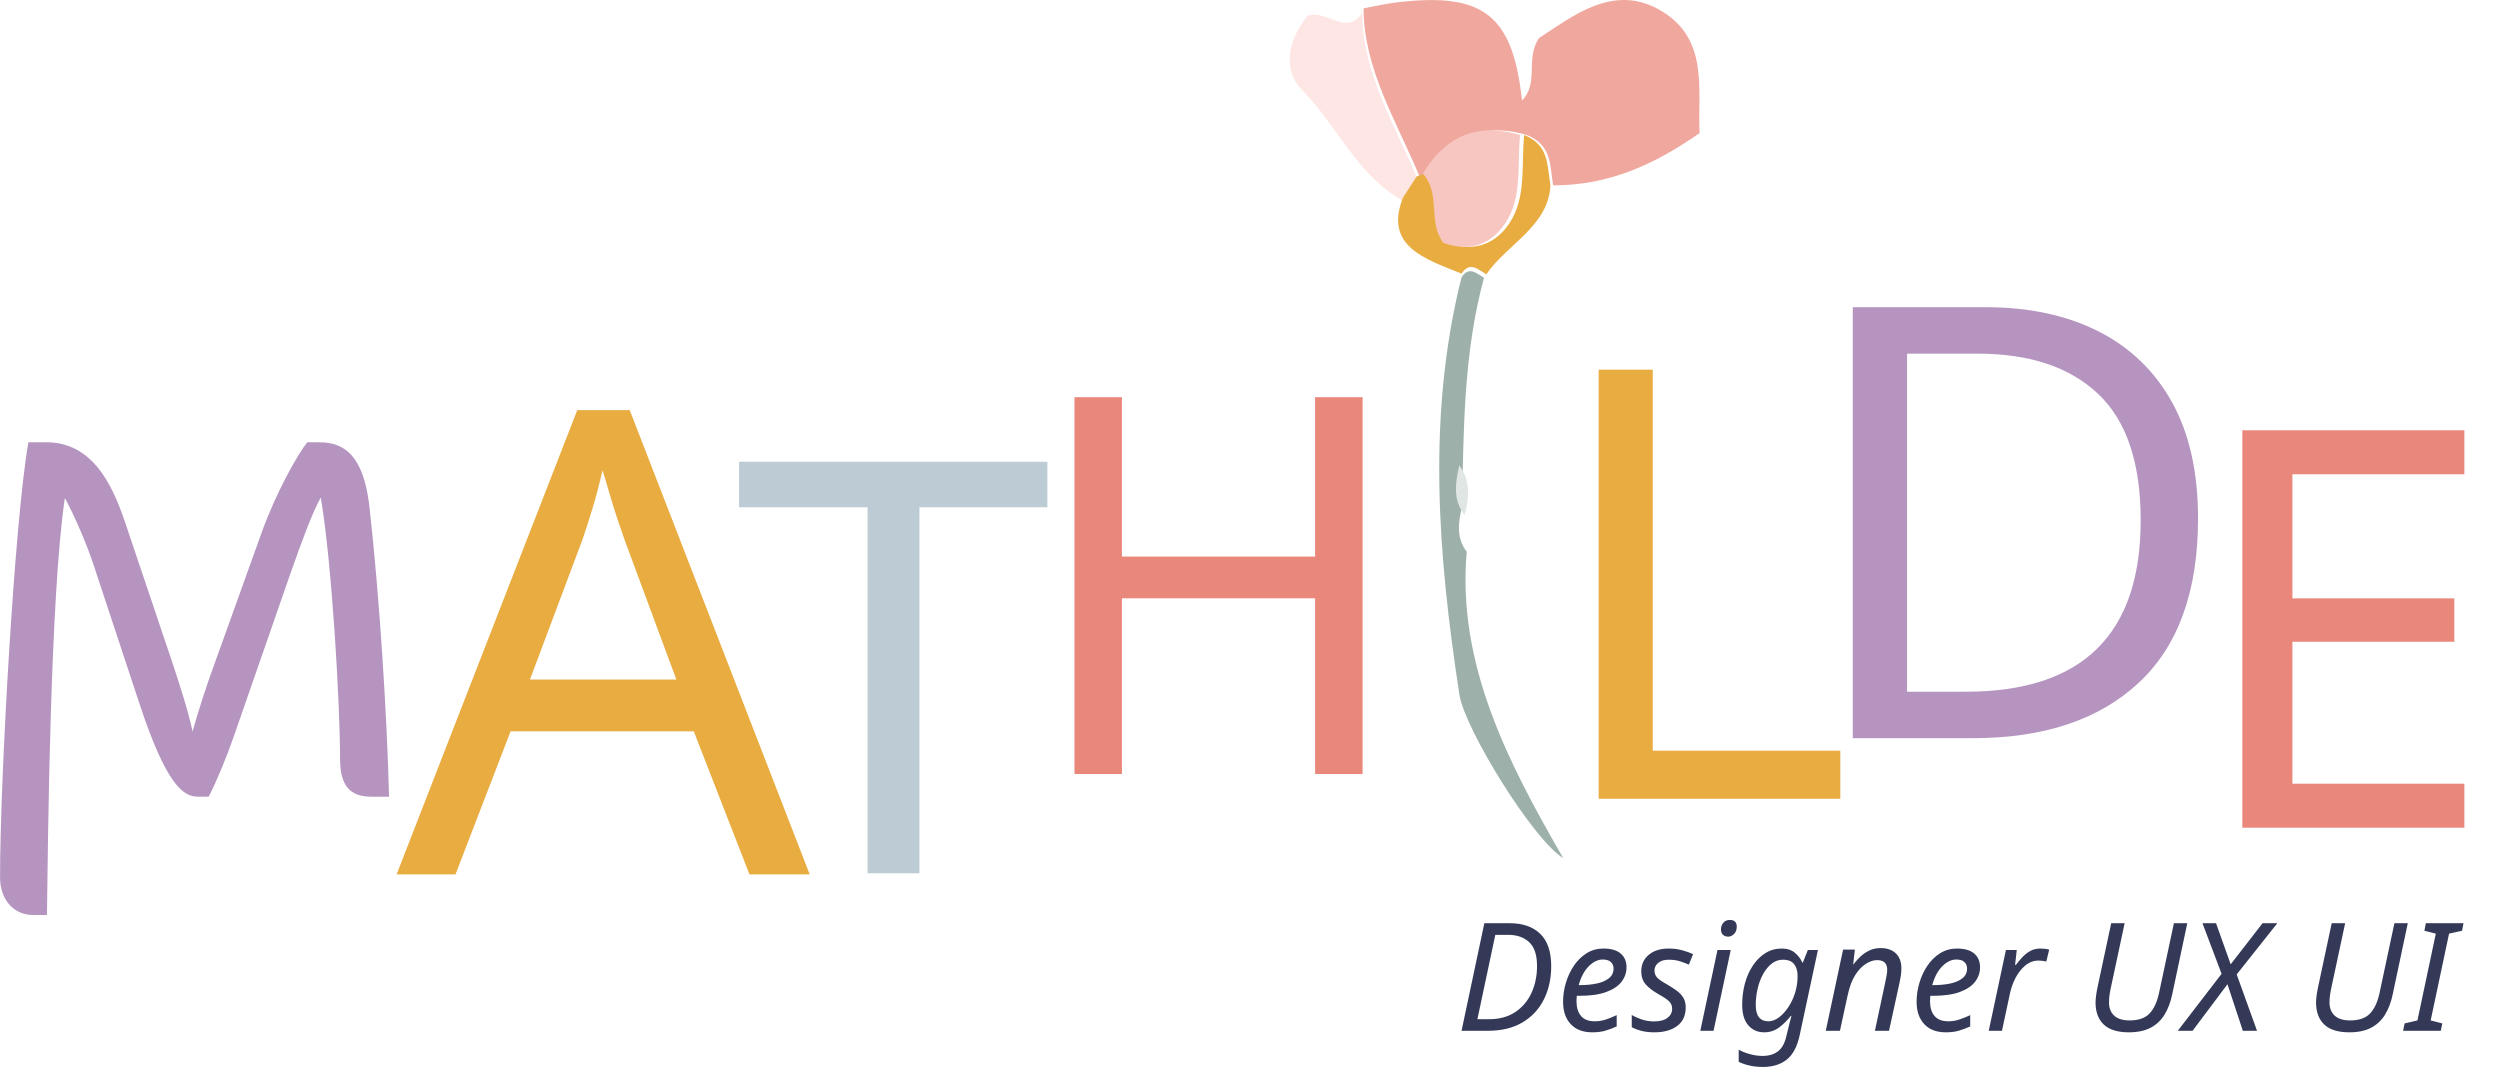
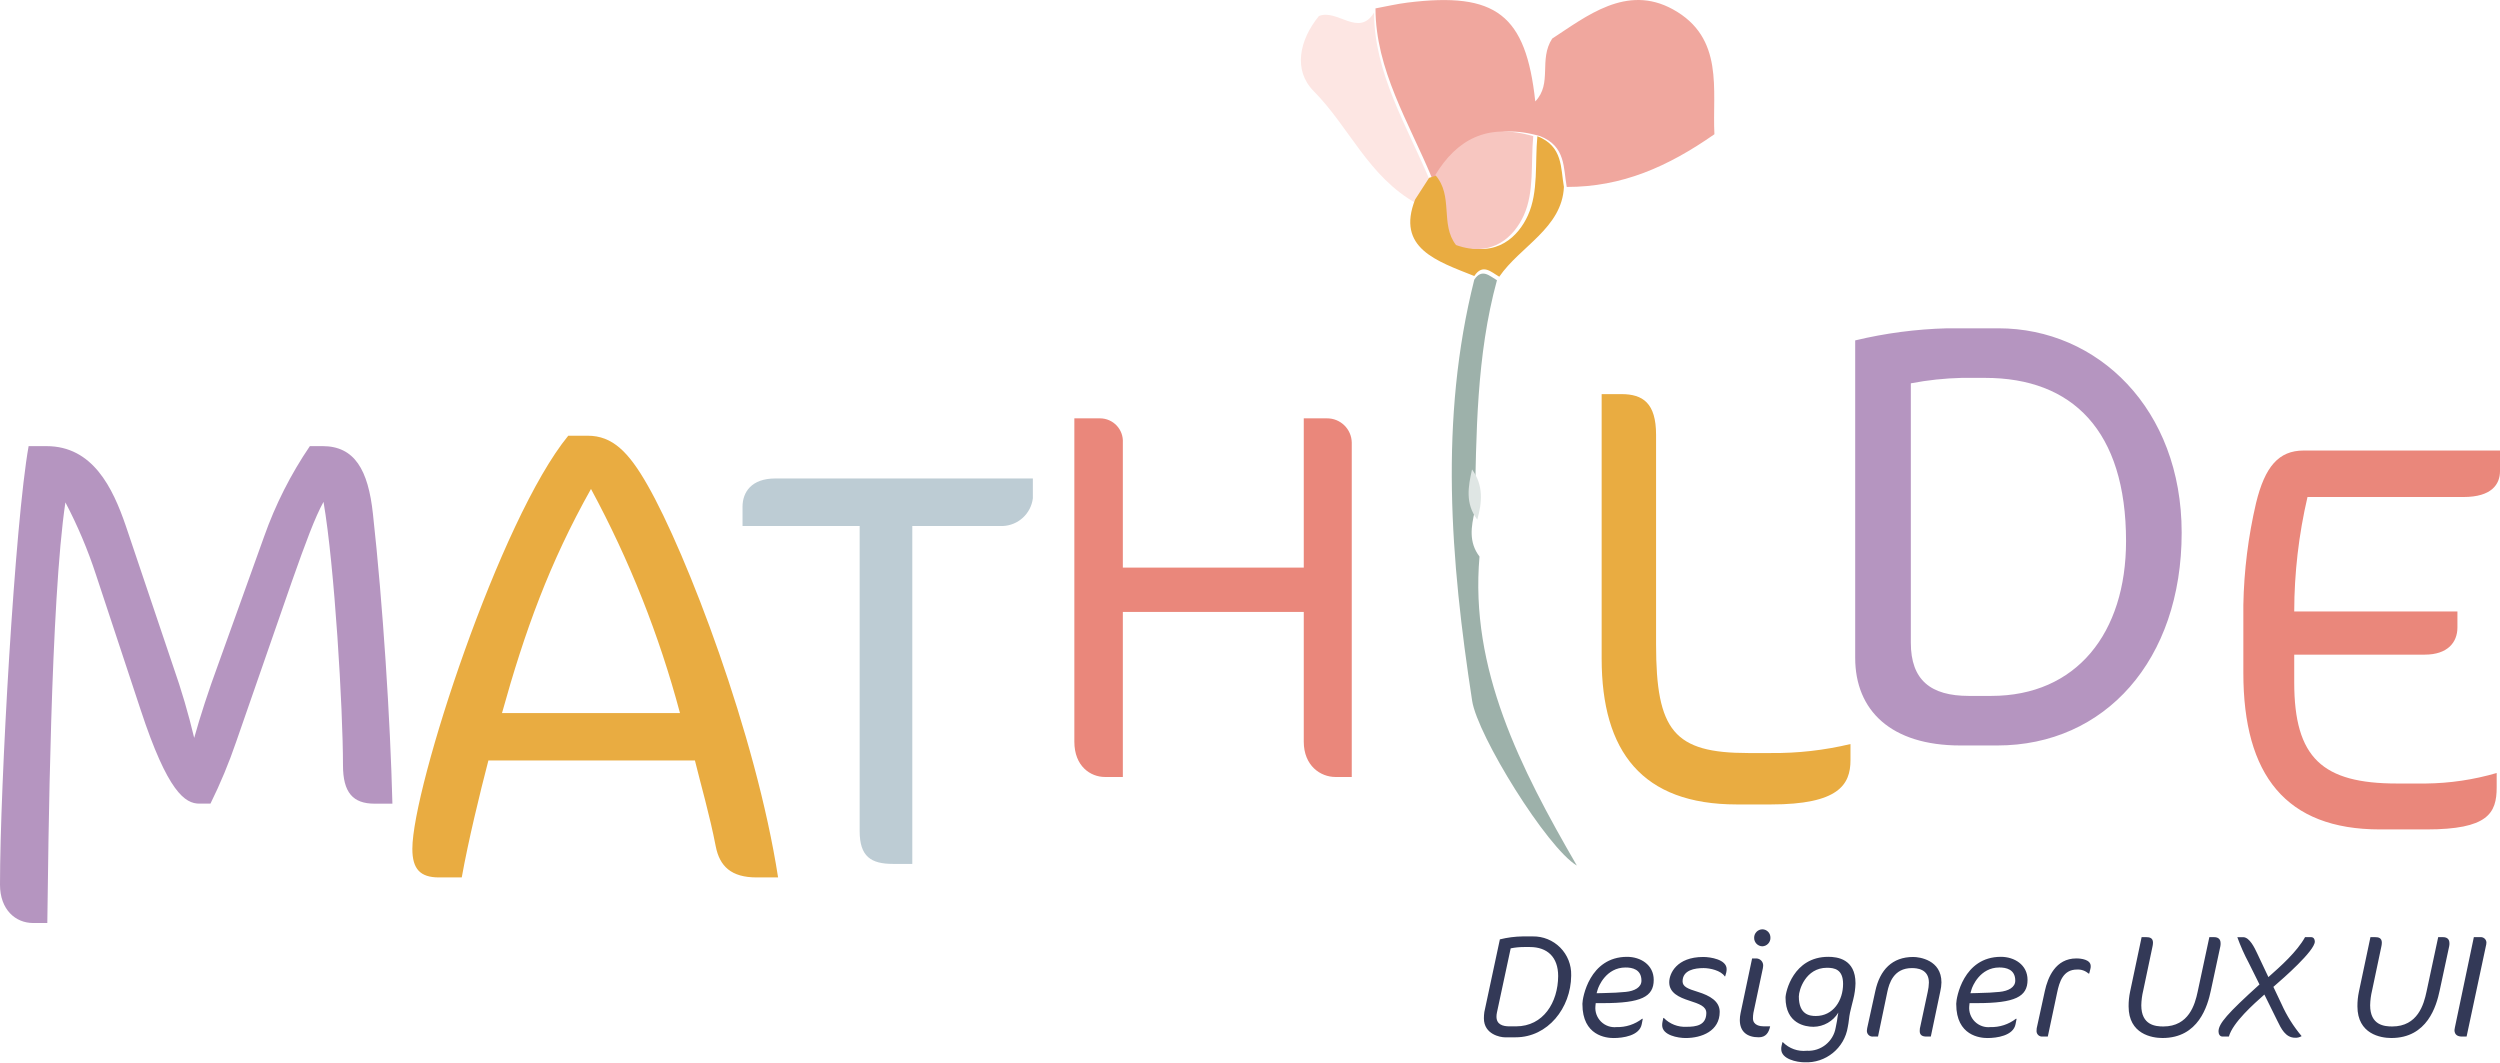
- <svg xmlns="http://www.w3.org/2000/svg" id="Calque_2" data-name="Calque 2" viewBox="0 0 584.24 250.82">
-   <defs>
-     <style>
-       .cls-1 {
-         fill: #333957;
-         font-family: CoconPro-LightIta, CoconPro;
-         font-size: 35.2px;
-         font-style: italic;
-       }
- 
-       .cls-1, .cls-2, .cls-3, .cls-4, .cls-5, .cls-6, .cls-7 {
-         font-weight: 300;
-       }
- 
-       .cls-2 {
-         font-size: 151.32px;
-       }
- 
-       .cls-2, .cls-8, .cls-6 {
-         fill: #e9ac41;
-       }
- 
-       .cls-2, .cls-3, .cls-4, .cls-5, .cls-6, .cls-7 {
-         font-family: CoconPro-Light, CoconPro;
-       }
- 
-       .cls-9 {
-         fill: #f7c6c0;
-       }
- 
-       .cls-10 {
-         fill: #f0a79e;
-       }
- 
-       .cls-11 {
-         fill: #fde6e3;
-       }
- 
-       .cls-12, .cls-7 {
-         fill: #b595c0;
-       }
- 
-       .cls-13 {
-         fill: #9db1aa;
-       }
- 
-       .cls-14 {
-         fill: #dfe6e4;
-       }
- 
-       .cls-3 {
-         font-size: 130.08px;
-       }
- 
-       .cls-3, .cls-4 {
-         fill: #ea877b;
-       }
- 
-       .cls-4 {
-         font-size: 123.32px;
-       }
- 
-       .cls-5 {
-         fill: #bdccd4;
-         font-size: 134.68px;
-       }
- 
-       .cls-6 {
-         font-size: 140.46px;
-       }
- 
-       .cls-7 {
-         font-size: 141.06px;
-       }
-     </style>
-   </defs>
-   <g id="Calque_1-2" data-name="Calque 1">
-     <g>
-       <path class="cls-10" d="m318.66,1.95c2.48-.46,4.94-1.04,7.44-1.35,20.51-2.53,27.41,2.77,29.59,22.9,4.03-4.2.73-9.66,3.92-14.56,7.89-5.14,17.2-12.68,27.94-6.79,12.04,6.6,9.11,18.79,9.64,28.95-10.78,7.53-21.4,12.23-34.22,12.21-.8-4.42-.19-9.41-6.15-11.76-10.77-3.17-17.78.9-22.7,9-.81.16-1.61.38-2.39.65-5.35-12.84-13.05-25.09-13.07-39.26Z" />
-       <path class="cls-13" d="m342.77,128.94c-2.28,26.04,9.45,48.97,22.55,71.59-6.93-4.12-23.02-30.13-24.26-38.18-5.01-32.6-7.65-65.19.5-97.57,1.8-2.69,3.52-.85,5.25.14-4.79,17.55-4.77,35.53-5.14,53.48-.82,3.59-1.46,7.18,1.1,10.54Z" />
-       <path class="cls-11" d="m318.34,2.91c.02,14.16,7.72,26.42,13.07,39.26-1.07,1.66-2.15,3.32-3.22,4.99-11.22-6.29-15.5-17.61-23.84-26.05-4.78-4.84-3.34-11.79,1.21-17.39,4.24-1.75,9.25,5.04,12.78-.81Z" />
-       <path class="cls-8" d="m327.87,46.19c1.07-1.66,2.15-3.32,3.22-4.99.78-.27,1.57-.49,2.39-.65,4.29,4.82,1.06,11.42,4.81,16.22,8.55,3.05,13.52-2.09,15.69-6.86,2.49-5.47,1.61-12.19,2.2-18.36,5.96,2.36,5.36,7.34,6.15,11.76-.44,9.54-10.16,13.76-14.98,20.79-1.91-1.09-3.81-3.13-5.79-.16-8.68-3.46-18.15-6.44-13.69-17.76Z" />
-       <path class="cls-14" d="m342.25,120.38c-2.82-3.71-2.11-7.66-1.21-11.63,2.7,3.72,2.34,7.65,1.21,11.63Z" />
-       <path class="cls-9" d="m355.22,31.55c-.59,6.17.29,12.89-2.2,18.36-2.17,4.77-7.15,9.92-15.69,6.86-3.75-4.8-.52-11.4-4.81-16.22,4.92-8.1,11.93-12.17,22.7-9Z" />
-     </g>
-     <text class="cls-1" transform="translate(340.12 240.89)">
-       <tspan x="0" y="0">Designer UX UI</tspan>
-     </text>
-     <path class="cls-12" d="m86.78,186.19c-4.99,0-7.31-2.56-7.31-8.89,0-13.03-1.95-46.17-4.51-61.03-1.95,3.53-4.14,9.38-7.31,18.39l-12.91,37.15c-1.71,4.99-4.14,10.84-5.97,14.37h-2.56c-3.29,0-7.31-2.56-13.64-21.8l-10.35-31.31c-1.83-5.73-4.75-12.42-7.06-16.69-3.41,22.78-3.95,79.79-4.19,97.45h-3.29c-4.02,0-7.67-3.04-7.67-8.89,0-22.9,3.46-83.93,6.63-101.59h4.14c10.72,0,15.35,9.62,18.39,18.52l10.96,32.52c1.83,5.48,4.02,12.3,4.87,16.57,1.34-4.87,3.41-11.21,5.48-16.81l10.72-29.84c3.29-9.14,8.28-18.03,10.6-20.95h2.92c7.43,0,10.6,5.48,11.69,15.71,2.31,20.95,4.02,47.75,4.51,67.12h-4.14Z" />
-     <text class="cls-7" transform="translate(419.3 172.51)">
-       <tspan x="0" y="0">D</tspan>
-     </text>
-     <text class="cls-3" transform="translate(511.4 193.43)">
-       <tspan x="0" y="0">E</tspan>
-     </text>
-     <text class="cls-2" transform="translate(92.68 204.35)">
-       <tspan x="0" y="0">A</tspan>
-     </text>
-     <text class="cls-5" transform="translate(171.37 204.08)">
-       <tspan x="0" y="0">T</tspan>
-     </text>
-     <text class="cls-4" transform="translate(239.13 180.88)">
-       <tspan x="0" y="0">H</tspan>
-     </text>
-     <text class="cls-6" transform="translate(359.98 186.67)">
-       <tspan x="0" y="0">L</tspan>
-     </text>
+ <svg xmlns="http://www.w3.org/2000/svg" id="Logo" width="388.697" height="165.165" viewBox="0 0 388.697 165.165">
+   <g id="Groupe_5" data-name="Groupe 5" transform="translate(202.26)">
+     <path id="Tracé_55" data-name="Tracé 55" d="M318.66,1.309c1.664-.309,3.315-.7,4.993-.906,13.765-1.7,18.4,1.859,19.858,15.369,2.7-2.819.49-6.483,2.631-9.771,5.3-3.45,11.543-8.51,18.751-4.557,8.08,4.429,6.114,12.61,6.47,19.429C364.128,25.926,357,29.08,348.4,29.067c-.537-2.966-.128-6.315-4.127-7.892-7.228-2.127-11.932.6-15.234,6.04a12.052,12.052,0,0,0-1.6.436c-3.59-8.617-8.758-16.838-8.772-26.348Z" transform="translate(-307.068 -0.001)" fill="#f0a79e" />
+     <path id="Tracé_56" data-name="Tracé 56" d="M340.656,107.379c-1.53,17.476,6.342,32.865,15.134,48.045-4.651-2.765-15.449-20.221-16.281-25.623-3.362-21.878-5.134-43.75.336-65.481,1.208-1.805,2.362-.57,3.523.094-3.215,11.778-3.2,23.845-3.45,35.891-.55,2.409-.98,4.819.738,7.074Z" transform="translate(-312.883 -20.845)" fill="#9db1aa" />
+     <path id="Tracé_57" data-name="Tracé 57" d="M312.764,2.91c.013,9.5,5.181,17.731,8.772,26.348-.718,1.114-1.443,2.228-2.161,3.349-7.53-4.221-10.4-11.818-16-17.483-3.208-3.248-2.242-7.912.812-11.671,2.846-1.174,6.208,3.382,8.577-.544Z" transform="translate(-301.387 -0.958)" fill="#fde6e3" />
+     <path id="Tracé_58" data-name="Tracé 58" d="M327.495,41.375c.718-1.114,1.443-2.228,2.161-3.349a11.779,11.779,0,0,1,1.6-.436c2.879,3.235.711,7.664,3.228,10.886,5.738,2.047,9.074-1.4,10.53-4.6,1.671-3.671,1.081-8.181,1.477-12.322,4,1.584,3.6,4.926,4.127,7.892-.3,6.4-6.819,9.235-10.053,13.953-1.282-.732-2.557-2.1-3.886-.107-5.825-2.322-12.181-4.322-9.188-11.919Z" transform="translate(-309.721 -10.377)" fill="#e9ac41" />
+     <path id="Tracé_59" data-name="Tracé 59" d="M341.59,116.555c-1.893-2.49-1.416-5.141-.812-7.805C342.59,111.247,342.348,113.884,341.59,116.555Z" transform="translate(-314.166 -35.767)" fill="#dfe6e4" />
+     <path id="Tracé_60" data-name="Tracé 60" d="M347.754,31.2c-.4,4.141.195,8.651-1.476,12.322-1.456,3.2-4.8,6.658-10.53,4.6-2.517-3.221-.349-7.651-3.228-10.886,3.3-5.436,8.006-8.168,15.234-6.04Z" transform="translate(-311.626 -10.023)" fill="#f7c6c0" />
+   </g>
+   <path id="Tracé_38613" data-name="Tracé 38613" d="M16.031-9.545a5.875,5.875,0,0,0-5.98-6.026H8.51a15.619,15.619,0,0,0-3.565.46L2.53-3.818a6.906,6.906,0,0,0-.069.989c0,2.507,2.6,2.944,3.22,2.944H7.406c4.991,0,8.579-4.554,8.625-9.568Zm-2.024.138c-.023,4.094-2.3,7.82-6.555,7.82H6.417c-.989,0-2-.276-2-1.5a2.91,2.91,0,0,1,.069-.644l2.139-9.982a10.36,10.36,0,0,1,2.07-.207h.92C12.305-13.915,14.007-12.374,14.007-9.407Zm14.858.6c0-2.369-2.07-3.588-4.14-3.588-5.865,0-6.946,6.417-6.946,7.268v.092C17.779-.115,21.5.23,22.632.23c1.426,0,4.025-.345,4.37-2.162l.161-.828h-.115a6.232,6.232,0,0,1-3.956,1.288A2.99,2.99,0,0,1,19.8-4.738a3.457,3.457,0,0,1,.046-.46h1.173C26.91-5.2,28.865-6.187,28.865-8.809Zm-1.909.115c0,1.035-1.058,1.61-2.438,1.748-.828.092-2.139.161-3.5.184l-1.035.023.161-.552c.138-.506,1.311-3.45,4.347-3.45C25.507-10.741,26.956-10.465,26.956-8.694ZM40.2-10.488c0-1.5-2.53-1.886-3.634-1.886-4.14,0-5.29,2.576-5.29,3.933,0,1.656,1.541,2.346,3.1,2.852s2.668.874,2.668,1.932c-.023,1.909-1.564,2.139-3.082,2.139A4.579,4.579,0,0,1,30.429-2.9H30.36l-.115.529a2.652,2.652,0,0,0-.069.6c0,1.587,2.484,2,3.657,2,2.507,0,5.29-1.1,5.29-4.071,0-1.656-1.541-2.53-3.381-3.1C34.155-7.429,33.35-7.751,33.35-8.6c.023-1.748,1.909-2.047,3.266-2.047.989,0,2.691.368,3.289,1.288h.069l.161-.575A2.268,2.268,0,0,0,40.2-10.488Zm6.762,8.9h-.989c-.529,0-1.679-.138-1.679-1.242a5.1,5.1,0,0,1,.069-.851l1.472-6.946a2.013,2.013,0,0,0,.046-.368,1.086,1.086,0,0,0-1.15-1.15H44.16l-1.794,8.51a5.324,5.324,0,0,0-.115,1.058c0,1.817,1.127,2.691,2.944,2.691C46.3.115,46.759-.621,46.966-1.587Zm.046-13.777a1.268,1.268,0,0,0-1.242-1.311,1.306,1.306,0,0,0-1.288,1.311,1.307,1.307,0,0,0,1.265,1.334A1.307,1.307,0,0,0,47.012-15.364ZM60.237-8.28c0-3.795-2.852-4.117-4.232-4.117-5.451,0-6.647,5.474-6.647,6.348,0,4.048,3.059,4.531,4.347,4.531a4.6,4.6,0,0,0,3.864-2.208c-.092.437-.161.92-.207,1.288-.023.184-.138.736-.207,1.058A4.314,4.314,0,0,1,52.67,2.208,4.547,4.547,0,0,1,48.944.874h-.069l-.138.6a1.722,1.722,0,0,0-.046.483C48.691,3.519,51.152,4,52.279,4a6.507,6.507,0,0,0,6.762-5.5c.161-.713.184-1.518.345-2.231.115-.552.368-1.472.506-2.07A11.152,11.152,0,0,0,60.237-8.28Zm-1.932.092c0,2.6-1.541,4.991-4.232,4.991-.943,0-2.645-.184-2.645-3.036,0-1.012,1.058-4.462,4.37-4.462C56.948-10.695,58.305-10.465,58.305-8.188ZM73.6-8.418c0-3.5-3.427-3.956-4.393-3.956-3.266,0-5.175,2-5.888,5.29L62.054-1.311a2.013,2.013,0,0,0-.046.368A.883.883,0,0,0,63,0h.736l1.449-6.946c.276-1.311.966-3.7,3.818-3.7.759,0,2.645.115,2.645,2.254a7.127,7.127,0,0,1-.184,1.449l-1.219,5.7a2.231,2.231,0,0,0-.023.391c0,.667.46.851,1.035.851h.69l1.472-7.015A6.675,6.675,0,0,0,73.6-8.418Zm13.386-.391c0-2.369-2.07-3.588-4.14-3.588C76.981-12.4,75.9-5.98,75.9-5.129v.092C75.9-.115,79.626.23,80.753.23c1.426,0,4.025-.345,4.37-2.162l.161-.828h-.115a6.232,6.232,0,0,1-3.956,1.288,2.99,2.99,0,0,1-3.289-3.266,3.456,3.456,0,0,1,.046-.46h1.173C85.031-5.2,86.986-6.187,86.986-8.809Zm-1.909.115c0,1.035-1.058,1.61-2.438,1.748-.828.092-2.139.161-3.5.184l-1.035.023.161-.552c.138-.506,1.311-3.45,4.347-3.45C83.628-10.741,85.077-10.465,85.077-8.694Zm11.73-2.254c0-1.035-1.5-1.2-2.231-1.2-3.243,0-4.439,2.944-4.9,5.06l-1.265,5.8a1.741,1.741,0,0,0-.023.345.853.853,0,0,0,.92.943h.828l1.449-6.831c.345-1.656.92-3.588,3.082-3.588a2.455,2.455,0,0,1,1.794.621h.115l.184-.736A1.274,1.274,0,0,0,96.807-10.948ZM117-14.513c0-.667-.414-.943-1.012-.943h-.736l-1.817,8.487c-.414,1.955-1.357,5.4-5.336,5.4-1.2,0-3.427-.184-3.427-3.289a10.668,10.668,0,0,1,.3-2.3l1.426-6.762a3.111,3.111,0,0,0,.092-.667c0-.736-.483-.874-1.1-.874h-.667l-1.794,8.487a10.774,10.774,0,0,0-.23,2.277c0,4.324,3.634,4.922,5.267,4.922,5.612,0,7.015-4.991,7.521-7.383l1.472-6.854A1.887,1.887,0,0,0,117-14.513Zm14.651-.253c0-.368-.184-.69-.575-.69h-.943c-1.265,2.277-3.8,4.531-5.7,6.21l-1.748-3.7c-.391-.828-1.173-2.507-2.185-2.507h-.9a30.172,30.172,0,0,0,1.771,3.979L123.05-8.1C118.059-3.588,116.679-2,116.679-.805c0,.391.184.805.621.805h.989c.621-2.208,3.887-5.083,5.52-6.532l2,4.048c.6,1.242,1.288,2.668,2.783,2.668A1.751,1.751,0,0,0,129.6-.069a21.185,21.185,0,0,1-3.128-4.991l-1.265-2.668.161-.138C126.73-9.039,131.629-13.317,131.652-14.766Zm20.93.253c0-.667-.414-.943-1.012-.943h-.736l-1.817,8.487c-.414,1.955-1.357,5.4-5.336,5.4-1.2,0-3.427-.184-3.427-3.289a10.668,10.668,0,0,1,.3-2.3l1.426-6.762a3.11,3.11,0,0,0,.092-.667c0-.736-.483-.874-1.1-.874H140.3l-1.794,8.487a10.775,10.775,0,0,0-.23,2.277c0,4.324,3.634,4.922,5.267,4.922,5.612,0,7.015-4.991,7.521-7.383l1.472-6.854A1.887,1.887,0,0,0,152.582-14.513Zm5.75-.161a.874.874,0,0,0-.943-.782h-1.012l-2.944,14.03a1.936,1.936,0,0,0-.069.414c0,.736.506,1.012,1.15,1.012h.736l3.059-14.352A1.415,1.415,0,0,0,158.332-14.674Z" transform="translate(228.254 161.163)" fill="#333957" />
+   <g id="Groupe_7" data-name="Groupe 7" transform="translate(0 14.435)">
+     <path id="Tracé_61" data-name="Tracé 61" d="M58.243,158.945c-3.349,0-4.906-1.718-4.906-5.966,0-8.745-1.309-30.986-3.027-40.958-1.309,2.369-2.778,6.3-4.906,12.342L36.74,149.295a80.5,80.5,0,0,1-4.007,9.644H31.016c-2.208,0-4.906-1.718-9.154-14.63L14.916,123.3a72.637,72.637,0,0,0-4.738-11.2c-2.289,15.288-2.651,53.549-2.812,65.4H5.157c-2.7,0-5.147-2.04-5.147-5.966,0-15.369,2.322-56.327,4.45-68.179H7.238c7.194,0,10.3,6.456,12.342,12.429L26.935,137.6a111.034,111.034,0,0,1,3.268,11.12c.9-3.268,2.289-7.523,3.678-11.282l7.194-20.026a61.423,61.423,0,0,1,7.114-14.06h1.96c4.986,0,7.114,3.678,7.845,10.543,1.55,14.06,2.7,32.046,3.027,45.046Z" transform="translate(-0.01 -48.426)" fill="#b595c0" />
+     <path id="Tracé_38611" data-name="Tracé 38611" d="M57.81-32.618c0-19.27-13.066-31.772-28.482-31.772h-7.99A69,69,0,0,0,7.05-62.51v49.35C7.05-4.982,12.6.47,23.406.47H29.14C45.872.47,57.81-12.784,57.81-32.618ZM49.162-31.3c0,14.288-7.708,24.064-20.962,24.064H24.722C18.8-7.238,15.7-9.682,15.7-15.51V-55.836a48.107,48.107,0,0,1,7.9-.846H27.26C40.8-56.682,49.162-48.5,49.162-31.3Z" transform="translate(281.393 101)" fill="#b595c0" />
+     <path id="Tracé_38612" data-name="Tracé 38612" d="M44.978-6.106V-8.342A40.826,40.826,0,0,1,33.97-6.708H29.5c-11.61,0-16-3.956-16-15.738v-4.3H33.8c3.526,0,5.074-1.892,5.074-4.214v-2.494H13.5a79.087,79.087,0,0,1,2.064-17.8H39.818c4.386,0,5.676-1.978,5.676-4.042V-58.48H14.964c-3.87,0-6.02,2.494-7.4,8.17A75.827,75.827,0,0,0,5.59-34.486v10.578C5.59-8,12.212.43,26.832.43h7.224C43.6.43,44.978-2.064,44.978-6.106Z" transform="translate(343.203 114.093)" fill="#ea877b" />
+     <path id="Tracé_38607" data-name="Tracé 38607" d="M58.782,0c-3.434-22.22-14.241-50.4-20.3-61-2.929-5.151-5.454-7.676-9.292-7.676h-3.03C15.554-55.752,1.919-13.938,1.919-4.444,1.919-1.313,3.131,0,6.06,0H9.6c1.01-5.656,2.828-13.13,4.141-18.18H45.854c.808,3.333,2.323,8.585,3.232,13.332C49.692-1.717,51.51,0,55.449,0ZM43.531-25.553H15.857C19.392-38.279,23.23-48.884,29.694-60.4A159.745,159.745,0,0,1,43.531-25.553Z" transform="translate(62.193 121.986)" fill="#e9ac41" />
+     <path id="Tracé_38608" data-name="Tracé 38608" d="M45.584-56.848v-3.08H5.544c-3.7,0-5.1,2.112-5.1,4.4v2.992H18.656V-5.1c0,3.96,1.76,5.1,5.192,5.1H26.84V-52.536H40.92A4.909,4.909,0,0,0,45.584-56.848Z" transform="translate(115.003 119.885)" fill="#bdccd4" />
+     <path id="Tracé_38609" data-name="Tracé 38609" d="M49.692,0V-51.988a3.83,3.83,0,0,0-3.854-3.772H42.23v23.206H14.1V-51.988a3.559,3.559,0,0,0-3.526-3.772H6.56V-5.494C6.56-1.64,9.1,0,11.316,0H14.1V-25.666H42.23V-5.494C42.23-1.722,44.854,0,47.15,0Z" transform="translate(160.478 106.369)" fill="#ea877b" />
+     <path id="Tracé_38610" data-name="Tracé 38610" d="M46.128-6.417V-8.928a50.976,50.976,0,0,1-12.369,1.4H30.225C18.693-7.533,15.9-10.974,15.9-24.459v-32.55c0-4.929-2.046-6.324-5.394-6.324H7.44v41.106C7.44-7.719,13.764.465,28.458.465h5.3C44.268.465,46.128-2.6,46.128-6.417Z" transform="translate(241.583 110.174)" fill="#e9ac41" />
  </g>
</svg>
